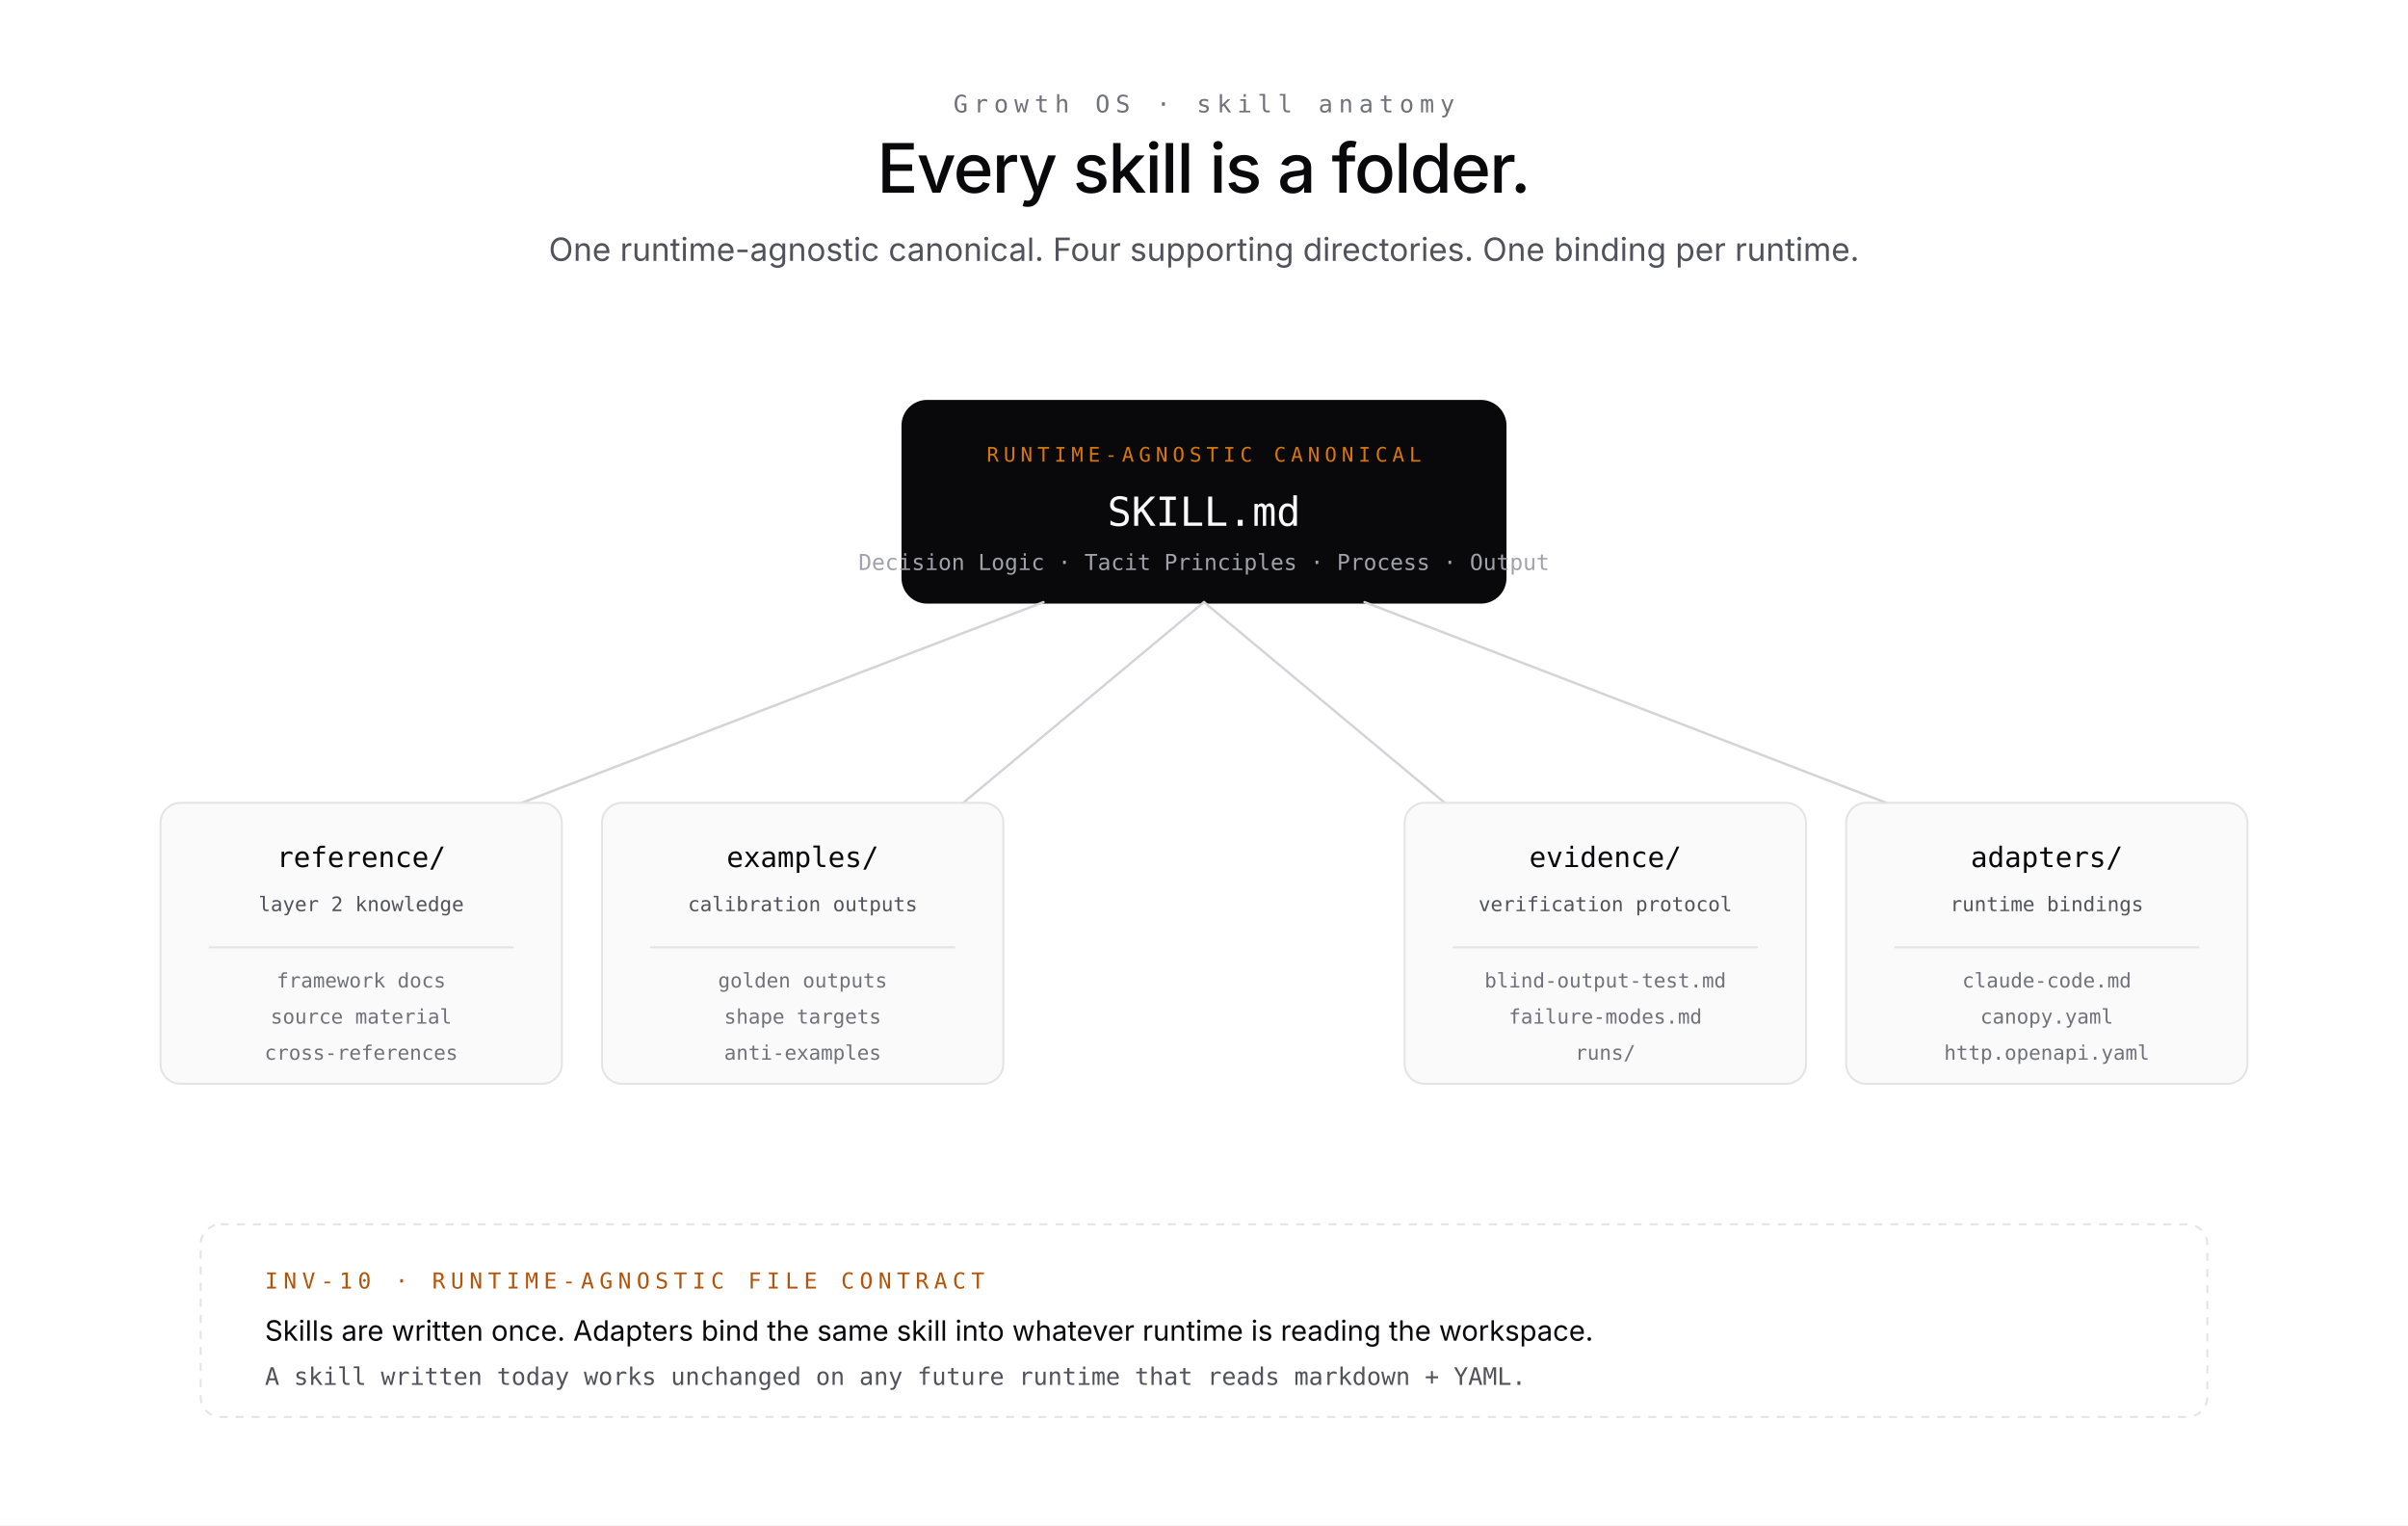
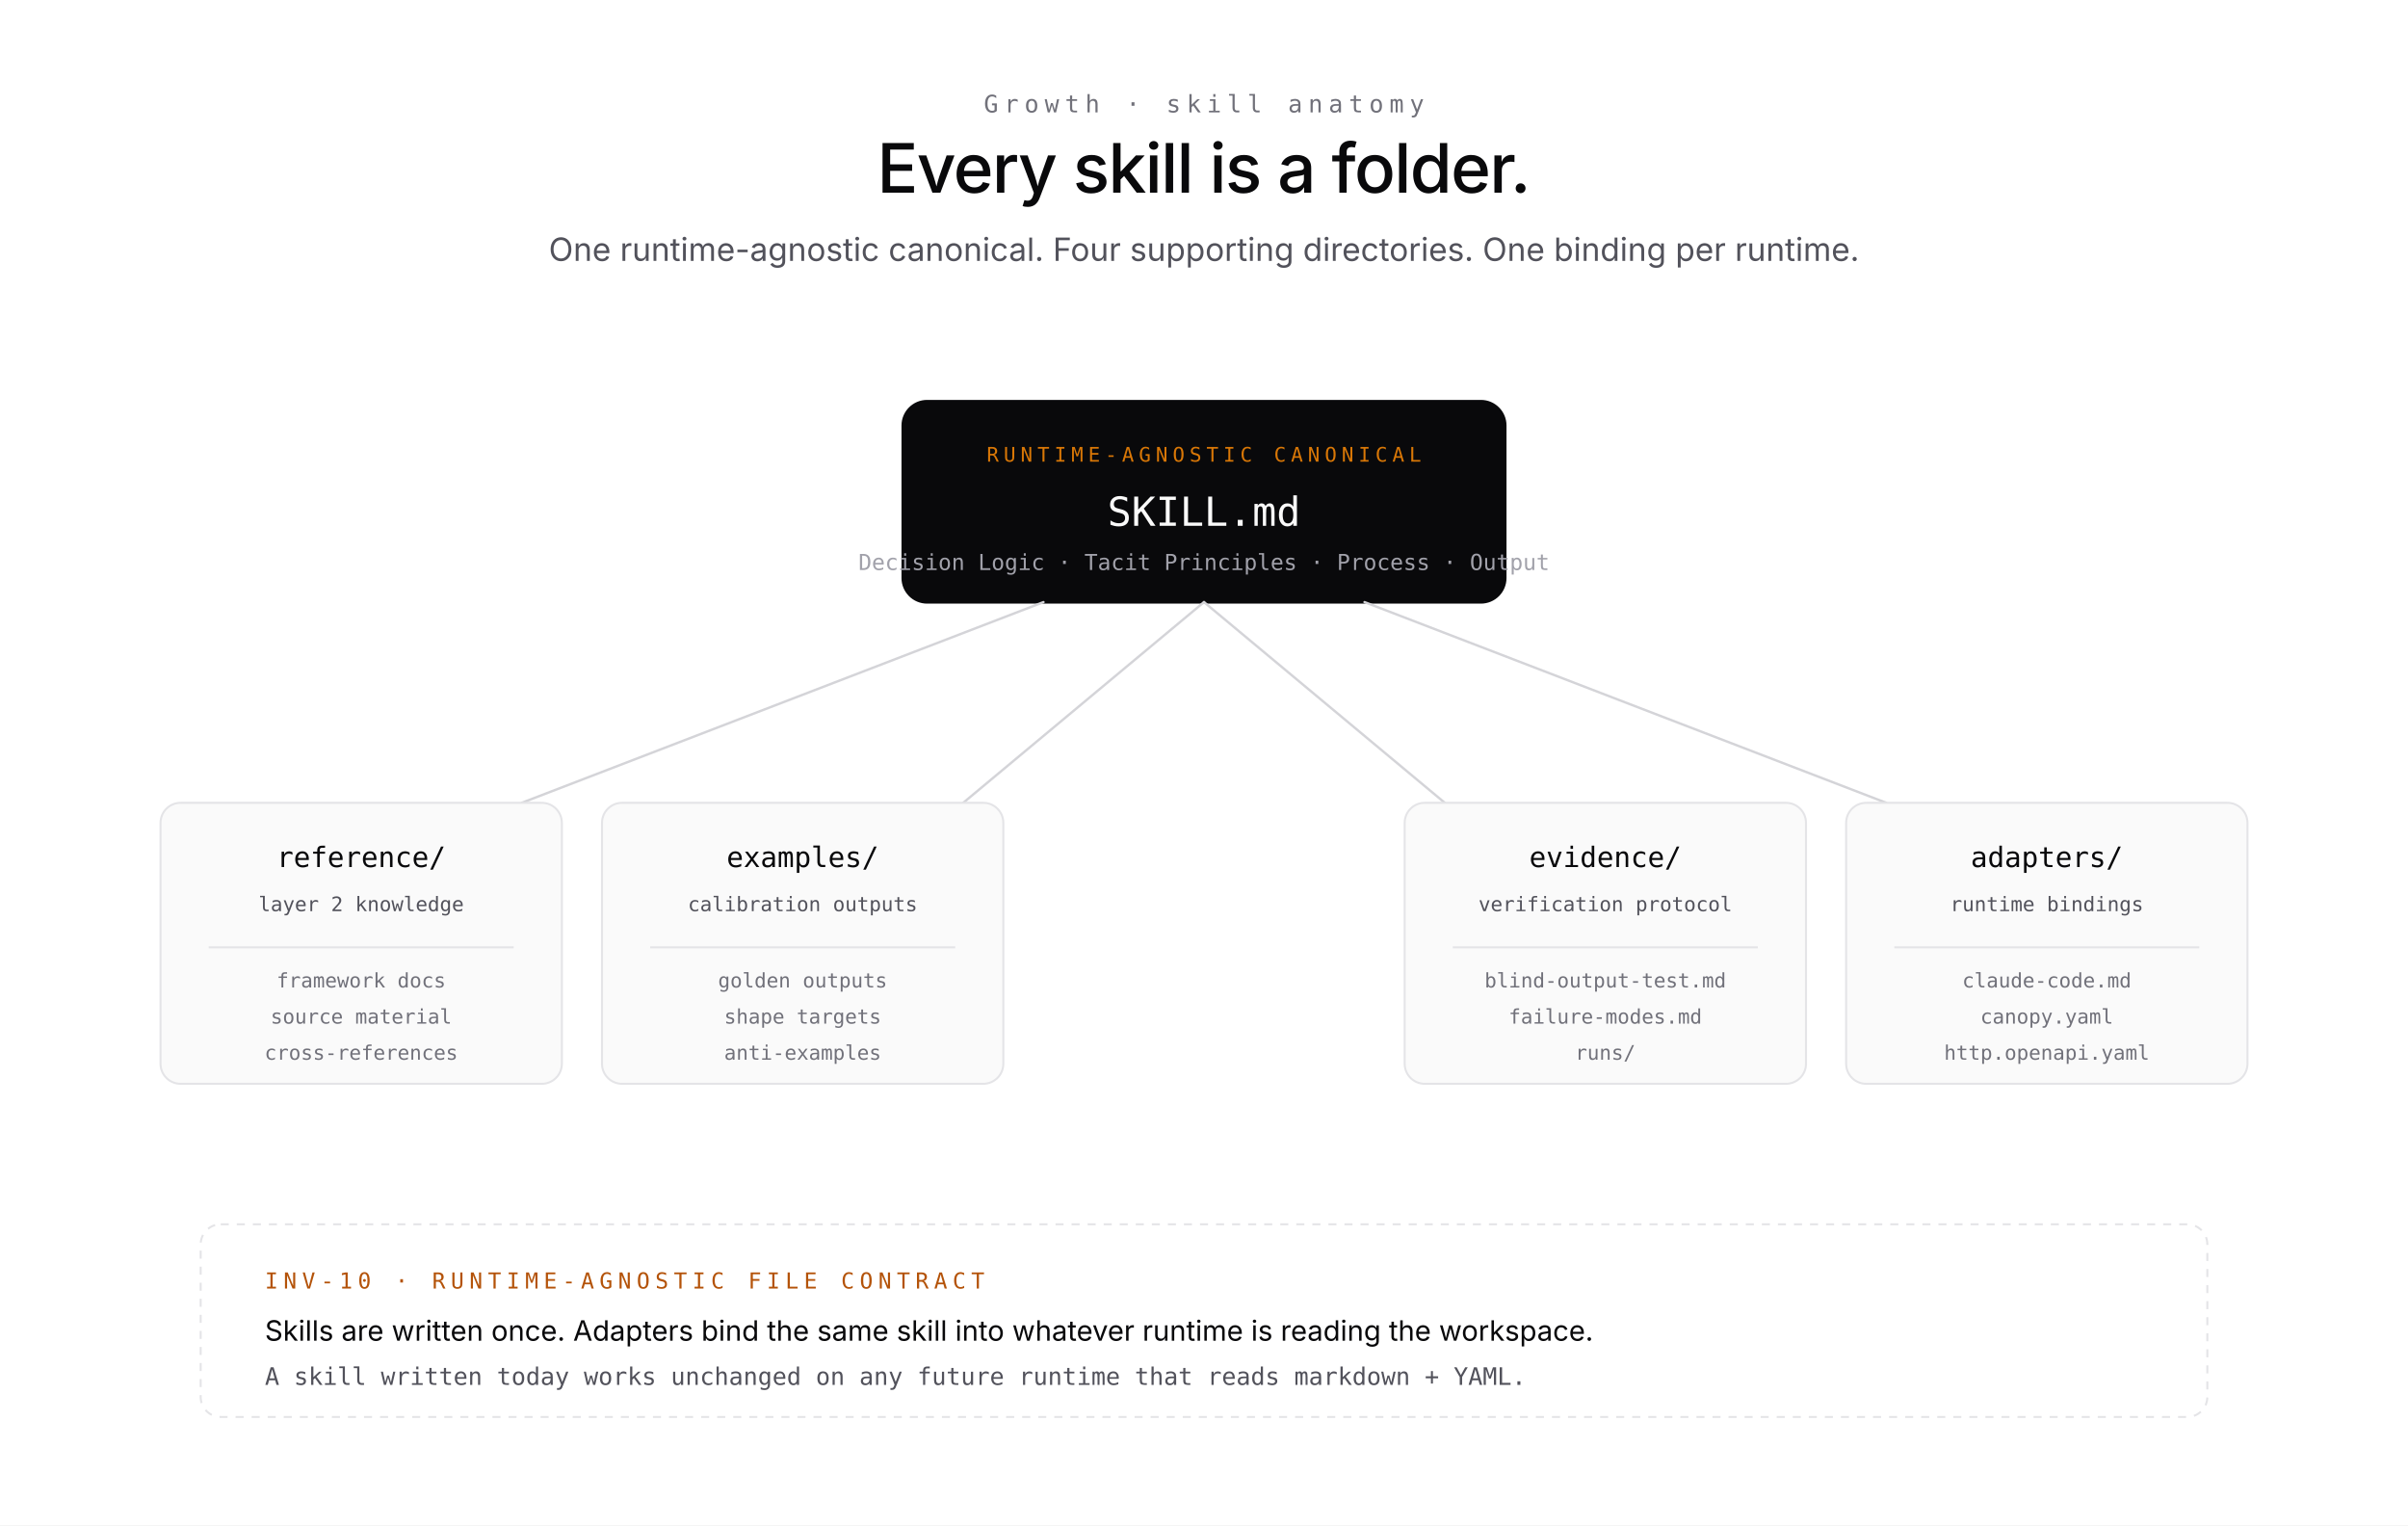
<svg xmlns="http://www.w3.org/2000/svg" viewBox="0 0 1200 760" width="1200" height="760" role="img" aria-label="Skill anatomy — every skill is a folder">
  <defs>
    <style>
      .s-label { font-family: "Geist Mono", "JetBrains Mono", "SF Mono", Menlo, Consolas, monospace; font-weight: 500; letter-spacing: 0.24em; text-transform: uppercase; }
      .s-title { font-family: "Geist", "Inter", system-ui, -apple-system, "Segoe UI", Roboto, sans-serif; font-weight: 500; letter-spacing: -0.02em; }
      .s-card-title { font-family: "Geist Mono", "JetBrains Mono", "SF Mono", Menlo, Consolas, monospace; font-weight: 500; }
      .s-sub { font-family: "Geist", "Inter", system-ui, -apple-system, "Segoe UI", Roboto, sans-serif; font-weight: 400; }
      .s-code { font-family: "Geist Mono", "JetBrains Mono", "SF Mono", Menlo, Consolas, monospace; font-weight: 400; }
    </style>
  </defs>
  <rect width="1200" height="760" fill="#ffffff" />
-   <text class="s-label" x="600" y="56" font-size="12" fill="#71717a" text-anchor="middle">Growth OS  ·  skill anatomy</text>
+   <text class="s-label" x="600" y="56" font-size="12" fill="#71717a" text-anchor="middle">Growth  ·  skill anatomy</text>
  <text class="s-title" x="600" y="96" font-size="34" fill="#09090b" text-anchor="middle">Every skill is a folder.</text>
  <text class="s-sub" x="600" y="130" font-size="16" fill="#52525b" text-anchor="middle">One runtime-agnostic canonical. Four supporting directories. One binding per runtime.</text>
  <g transform="translate(450 200)">
    <rect x="0" y="0" width="300" height="100" fill="#09090b" stroke="#09090b" stroke-width="1.5" rx="12" />
    <text class="s-label" x="150" y="30" font-size="10" fill="#d97706" text-anchor="middle">RUNTIME-AGNOSTIC CANONICAL</text>
    <text class="s-card-title" x="150" y="62" font-size="20" fill="#fafafa" text-anchor="middle">SKILL.md</text>
    <text class="s-code" x="150" y="84" font-size="11" fill="#a1a1aa" text-anchor="middle">Decision Logic · Tacit Principles · Process · Output</text>
  </g>
  <g stroke="#d4d4d8" stroke-width="1.2" fill="none">
    <path d="M 520 300 L 260 400" stroke-linecap="round" />
    <path d="M 600 300 L 480 400" stroke-linecap="round" />
    <path d="M 600 300 L 720 400" stroke-linecap="round" />
    <path d="M 680 300 L 940 400" stroke-linecap="round" />
  </g>
  <g transform="translate(80 400)">
    <rect x="0" y="0" width="200" height="140" fill="#fafafa" stroke="#e4e4e7" stroke-width="1" rx="10" />
    <text class="s-card-title" x="100" y="32" font-size="14" fill="#09090b" text-anchor="middle">reference/</text>
    <text class="s-code" x="100" y="54" font-size="10" fill="#52525b" text-anchor="middle">layer 2 knowledge</text>
    <line x1="24" y1="72" x2="176" y2="72" stroke="#e4e4e7" stroke-width="1" />
    <text class="s-code" x="100" y="92" font-size="10" fill="#71717a" text-anchor="middle">framework docs</text>
    <text class="s-code" x="100" y="110" font-size="10" fill="#71717a" text-anchor="middle">source material</text>
    <text class="s-code" x="100" y="128" font-size="10" fill="#71717a" text-anchor="middle">cross-references</text>
  </g>
  <g transform="translate(300 400)">
    <rect x="0" y="0" width="200" height="140" fill="#fafafa" stroke="#e4e4e7" stroke-width="1" rx="10" />
    <text class="s-card-title" x="100" y="32" font-size="14" fill="#09090b" text-anchor="middle">examples/</text>
    <text class="s-code" x="100" y="54" font-size="10" fill="#52525b" text-anchor="middle">calibration outputs</text>
    <line x1="24" y1="72" x2="176" y2="72" stroke="#e4e4e7" stroke-width="1" />
    <text class="s-code" x="100" y="92" font-size="10" fill="#71717a" text-anchor="middle">golden outputs</text>
    <text class="s-code" x="100" y="110" font-size="10" fill="#71717a" text-anchor="middle">shape targets</text>
    <text class="s-code" x="100" y="128" font-size="10" fill="#71717a" text-anchor="middle">anti-examples</text>
  </g>
  <g transform="translate(700 400)">
    <rect x="0" y="0" width="200" height="140" fill="#fafafa" stroke="#e4e4e7" stroke-width="1" rx="10" />
    <text class="s-card-title" x="100" y="32" font-size="14" fill="#09090b" text-anchor="middle">evidence/</text>
    <text class="s-code" x="100" y="54" font-size="10" fill="#52525b" text-anchor="middle">verification protocol</text>
    <line x1="24" y1="72" x2="176" y2="72" stroke="#e4e4e7" stroke-width="1" />
    <text class="s-code" x="100" y="92" font-size="10" fill="#71717a" text-anchor="middle">blind-output-test.md</text>
    <text class="s-code" x="100" y="110" font-size="10" fill="#71717a" text-anchor="middle">failure-modes.md</text>
    <text class="s-code" x="100" y="128" font-size="10" fill="#71717a" text-anchor="middle">runs/</text>
  </g>
  <g transform="translate(920 400)">
    <rect x="0" y="0" width="200" height="140" fill="#fafafa" stroke="#e4e4e7" stroke-width="1" rx="10" />
    <text class="s-card-title" x="100" y="32" font-size="14" fill="#09090b" text-anchor="middle">adapters/</text>
    <text class="s-code" x="100" y="54" font-size="10" fill="#52525b" text-anchor="middle">runtime bindings</text>
    <line x1="24" y1="72" x2="176" y2="72" stroke="#e4e4e7" stroke-width="1" />
    <text class="s-code" x="100" y="92" font-size="10" fill="#71717a" text-anchor="middle">claude-code.md</text>
    <text class="s-code" x="100" y="110" font-size="10" fill="#71717a" text-anchor="middle">canopy.yaml</text>
    <text class="s-code" x="100" y="128" font-size="10" fill="#71717a" text-anchor="middle">http.openapi.yaml</text>
  </g>
  <g transform="translate(100 610)">
    <rect x="0" y="0" width="1000" height="96" fill="none" stroke="#e4e4e7" stroke-width="1" rx="10" stroke-dasharray="4 4" />
    <text class="s-label" x="32" y="32" font-size="11" fill="#b45309">INV-10  ·  RUNTIME-AGNOSTIC FILE CONTRACT</text>
    <text class="s-sub" x="32" y="58" font-size="14" fill="#09090b">Skills are written once. Adapters bind the same skill into whatever runtime is reading the workspace.</text>
    <text class="s-code" x="32" y="80" font-size="12" fill="#52525b">A skill written today works unchanged on any future runtime that reads markdown + YAML.</text>
  </g>
</svg>
